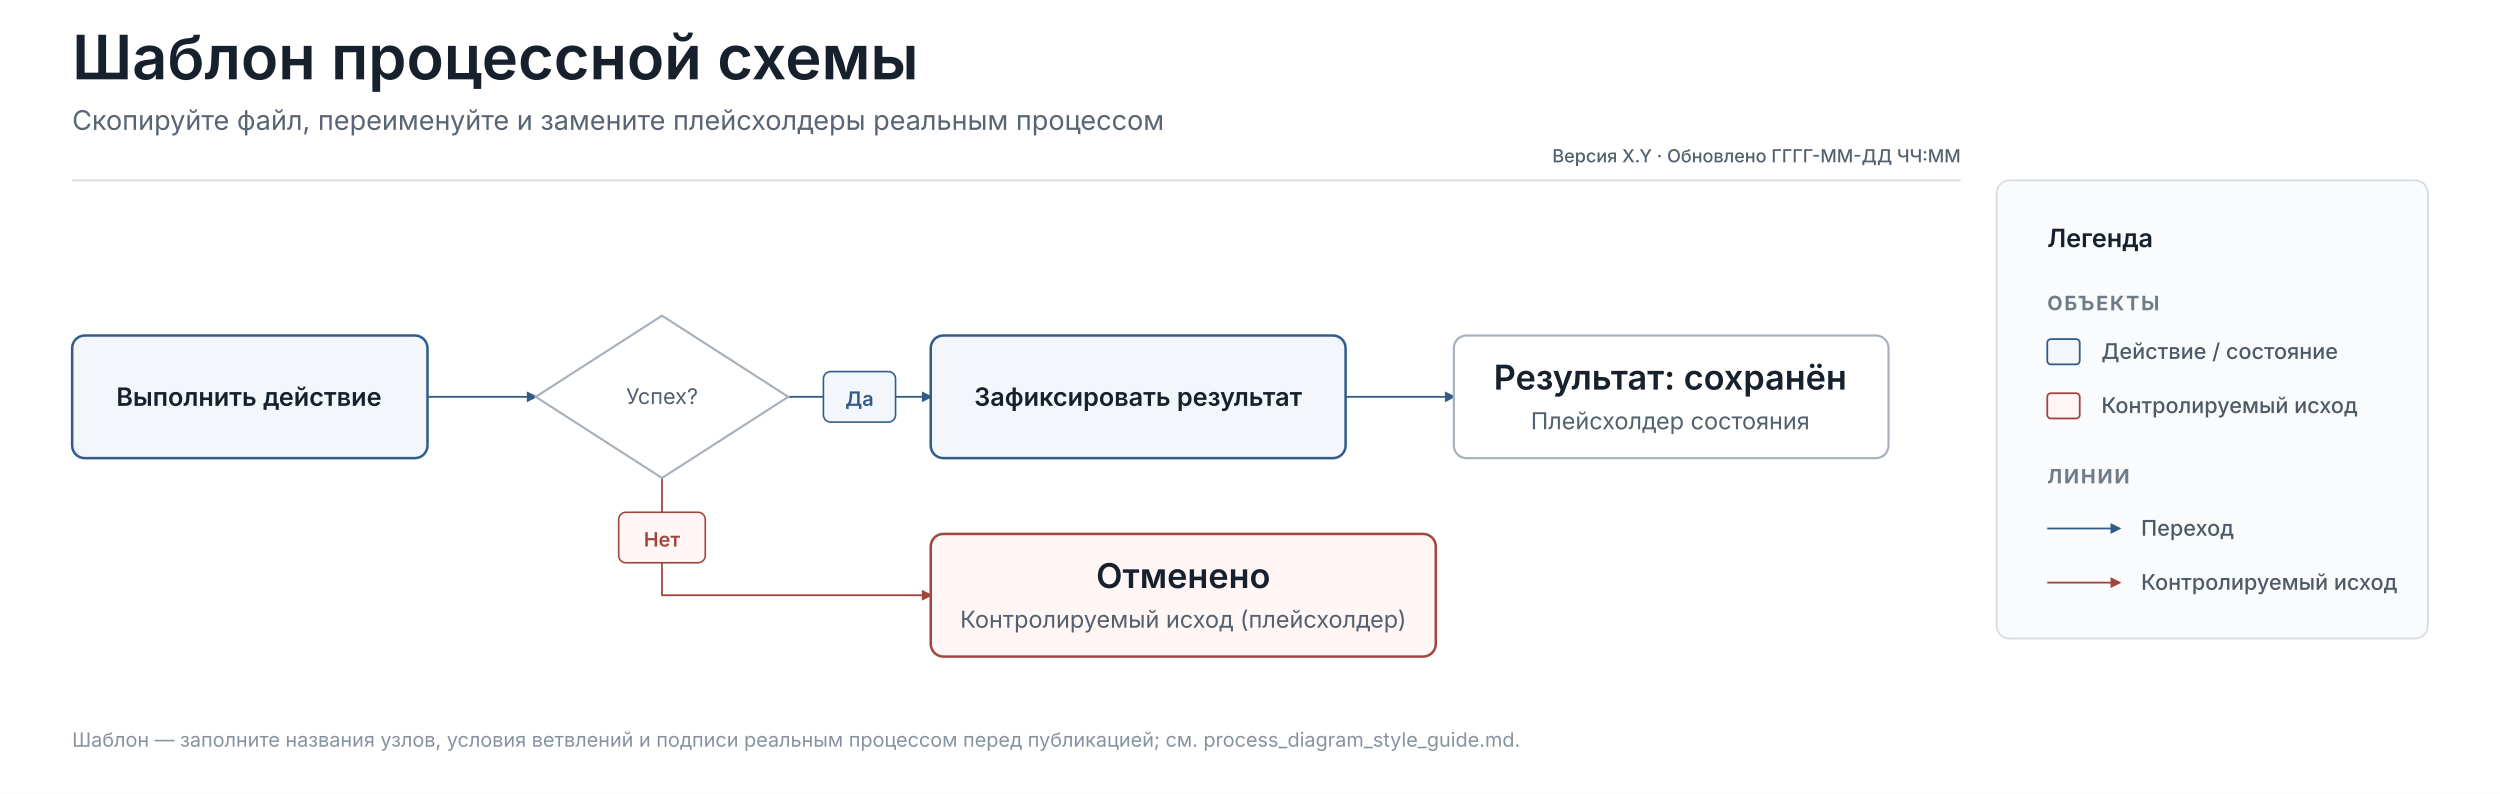
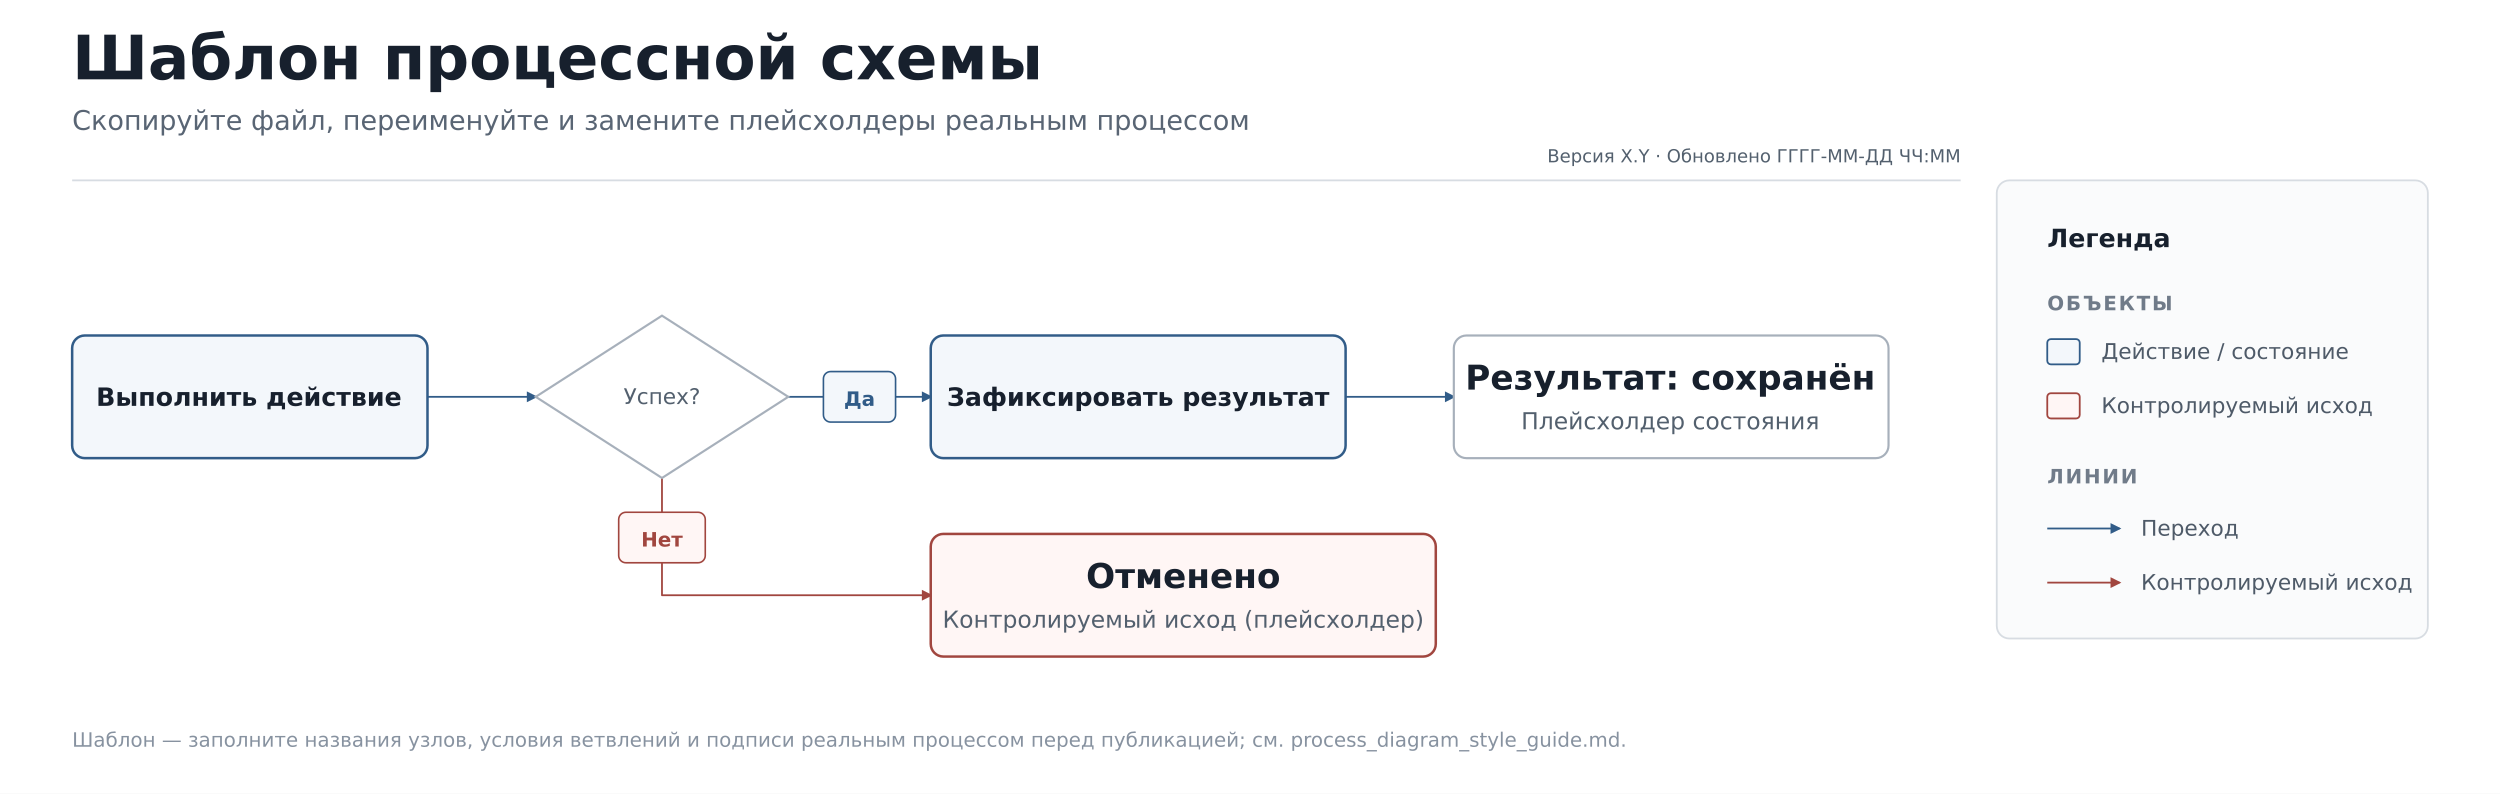
<svg xmlns="http://www.w3.org/2000/svg" width="1386" height="440" viewBox="0 0 1386 440" role="img" aria-labelledby="title desc">
  <defs>
    <marker id="arrow-main" viewBox="0 0 10 10" refX="8.2" refY="5" markerWidth="6" markerHeight="6" orient="auto-start-reverse">
      <path d="M0 0L10 5L0 10Z" fill="#315C88" />
    </marker>
    <marker id="arrow-fail" viewBox="0 0 10 10" refX="8.2" refY="5" markerWidth="6" markerHeight="6" orient="auto-start-reverse">
      <path d="M0 0L10 5L0 10Z" fill="#A1463F" />
    </marker>
    <style>
-       text { font-family: Inter, "Segoe UI", Arial, sans-serif; fill: #17202D; }
+       text { font-family: "DejaVu Sans", sans-serif; fill: #17202D; }
      .title { font-size: 34px; font-weight: 600; }
      .subtitle { font-size: 15px; font-weight: 400; fill: #596574; }
      .component-title { font-size: 19px; font-weight: 600; }
      .component-text { font-size: 13px; font-weight: 400; fill: #53606E; }
      .node-title { font-size: 14px; font-weight: 600; }
      .decision-text { font-size: 12px; font-weight: 400; fill: #53606E; }
      .flow-text { font-size: 11px; font-weight: 600; fill: #315C88; }
      .control-flow-text { font-size: 11px; font-weight: 600; fill: #A1463F; }
      .legend { font-size: 12px; font-weight: 500; fill: #4E5A68; }
      .legend-section { font-size: 11px; font-weight: 700; letter-spacing: 1px; fill: #707B89; }
      .legend-heading { font-size: 14px; font-weight: 600; }
      .template-note { font-size: 11px; font-weight: 400; fill: #8792A0; }
      .gate-note { font-size: 10px; font-weight: 500; fill: #53606E; }
      .execution-card { fill: #F3F7FB; stroke: #315C88; stroke-width: 1.4; }
      .neutral-card { fill: #FFFFFF; stroke: #A7B0BB; stroke-width: 1.2; }
      .control-card { fill: #FFF6F5; stroke: #A1463F; stroke-width: 1.4; }
      .decision-node { fill: #FFFFFF; stroke: #A7B0BB; stroke-width: 1.2; }
      .flow-label { fill: #F3F7FB; stroke: #315C88; stroke-width: 0.9; }
      .flow-label-red { fill: #FFF6F5; stroke: #A1463F; stroke-width: 0.9; }
      .main-line { fill: none; stroke: #315C88; stroke-width: 1; stroke-linecap: round; stroke-linejoin: round; marker-end: url(#arrow-main); }
      .failure-line { fill: none; stroke: #A1463F; stroke-width: 1; stroke-linecap: round; stroke-linejoin: round; marker-end: url(#arrow-fail); }
    </style>
  </defs>
  <rect width="1386" height="440" fill="#FFFFFF" />
  <text x="40" y="44" class="title">Шаблон процессной схемы</text>
  <text x="40" y="72" class="subtitle">Скопируйте файл, переименуйте и замените плейсхолдеры реальным процессом</text>
  <text x="1087" y="90" text-anchor="end" class="gate-note" data-diagram-meta="version">Версия X.Y · Обновлено ГГГГ-ММ-ДД ЧЧ:ММ</text>
  <line x1="40" y1="100" x2="1087" y2="100" stroke="#D7DCE2" />
  <path class="main-line" d="M237 220H297" />
  <path id="process-yes-flow" class="main-line" d="M437 220H516" />
  <path class="main-line" d="M746 220H806" />
  <path id="process-no-flow" class="failure-line" d="M367 265V330H516" />
  <g>
    <rect x="40" y="186" width="197" height="68" rx="7" class="execution-card" />
    <text x="138" y="225" class="node-title" text-anchor="middle">Выполнить действие</text>
  </g>
  <polygon points="367,175 437,220 367,265 297,220" class="decision-node" />
  <text x="367" y="224" class="decision-text" text-anchor="middle">Успех?</text>
  <rect id="process-yes-label" x="456.5" y="206" width="40" height="28" rx="4" class="flow-label" data-connector-ref="process-yes-flow" data-layout="flow-label" data-padding-profile="flow-caption" />
  <text x="476.5" y="225" class="flow-text" text-anchor="middle" data-label-for="process-yes-label">Да</text>
  <g>
    <rect x="516" y="186" width="230" height="68" rx="7" class="execution-card" />
    <text x="631" y="225" class="node-title" text-anchor="middle">Зафиксировать результат</text>
  </g>
  <g>
    <rect x="806" y="186" width="241" height="68" rx="7" class="neutral-card" />
    <text x="926" y="216" class="component-title" text-anchor="middle">Результат: сохранён</text>
    <text x="926" y="238" class="component-text" text-anchor="middle">Плейсхолдер состояния</text>
  </g>
  <rect id="process-no-label" x="343" y="284" width="48" height="28" rx="4" class="flow-label-red" data-connector-ref="process-no-flow" data-layout="flow-label" data-padding-profile="flow-caption" />
  <text x="367" y="303" class="control-flow-text" text-anchor="middle" data-label-for="process-no-label">Нет</text>
  <g>
    <rect x="516" y="296" width="280" height="68" rx="7" class="control-card" />
    <text x="656" y="326" class="component-title" text-anchor="middle">Отменено</text>
    <text x="656" y="348" class="component-text" text-anchor="middle">Контролируемый исход (плейсхолдер)</text>
  </g>
  <g>
    <rect x="1107" y="100" width="239" height="254" rx="7" fill="#FAFBFC" stroke="#D7DCE2" stroke-width="1" />
    <text x="1135" y="137" class="legend-heading">Легенда</text>
    <text x="1135" y="172" class="legend-section">ОБЪЕКТЫ</text>
    <rect x="1135" y="188" width="18" height="14" rx="2" fill="#F3F7FB" stroke="#315C88" />
    <text x="1165" y="199" class="legend">Действие / состояние</text>
    <rect x="1135" y="218" width="18" height="14" rx="2" fill="#FFF6F5" stroke="#A1463F" />
    <text x="1165" y="229" class="legend">Контролируемый исход</text>
    <text x="1135" y="268" class="legend-section">ЛИНИИ</text>
    <line x1="1135" y1="293" x2="1175" y2="293" stroke="#315C88" stroke-width="1" marker-end="url(#arrow-main)" />
    <text x="1187" y="297" class="legend">Переход</text>
    <line x1="1135" y1="323" x2="1175" y2="323" stroke="#A1463F" stroke-width="1" marker-end="url(#arrow-fail)" />
    <text x="1187" y="327" class="legend">Контролируемый исход</text>
  </g>
  <text x="40" y="414" class="template-note">Шаблон — заполните названия узлов, условия ветвлений и подписи реальным процессом перед публикацией; см. process_diagram_style_guide.md.</text>
</svg>
